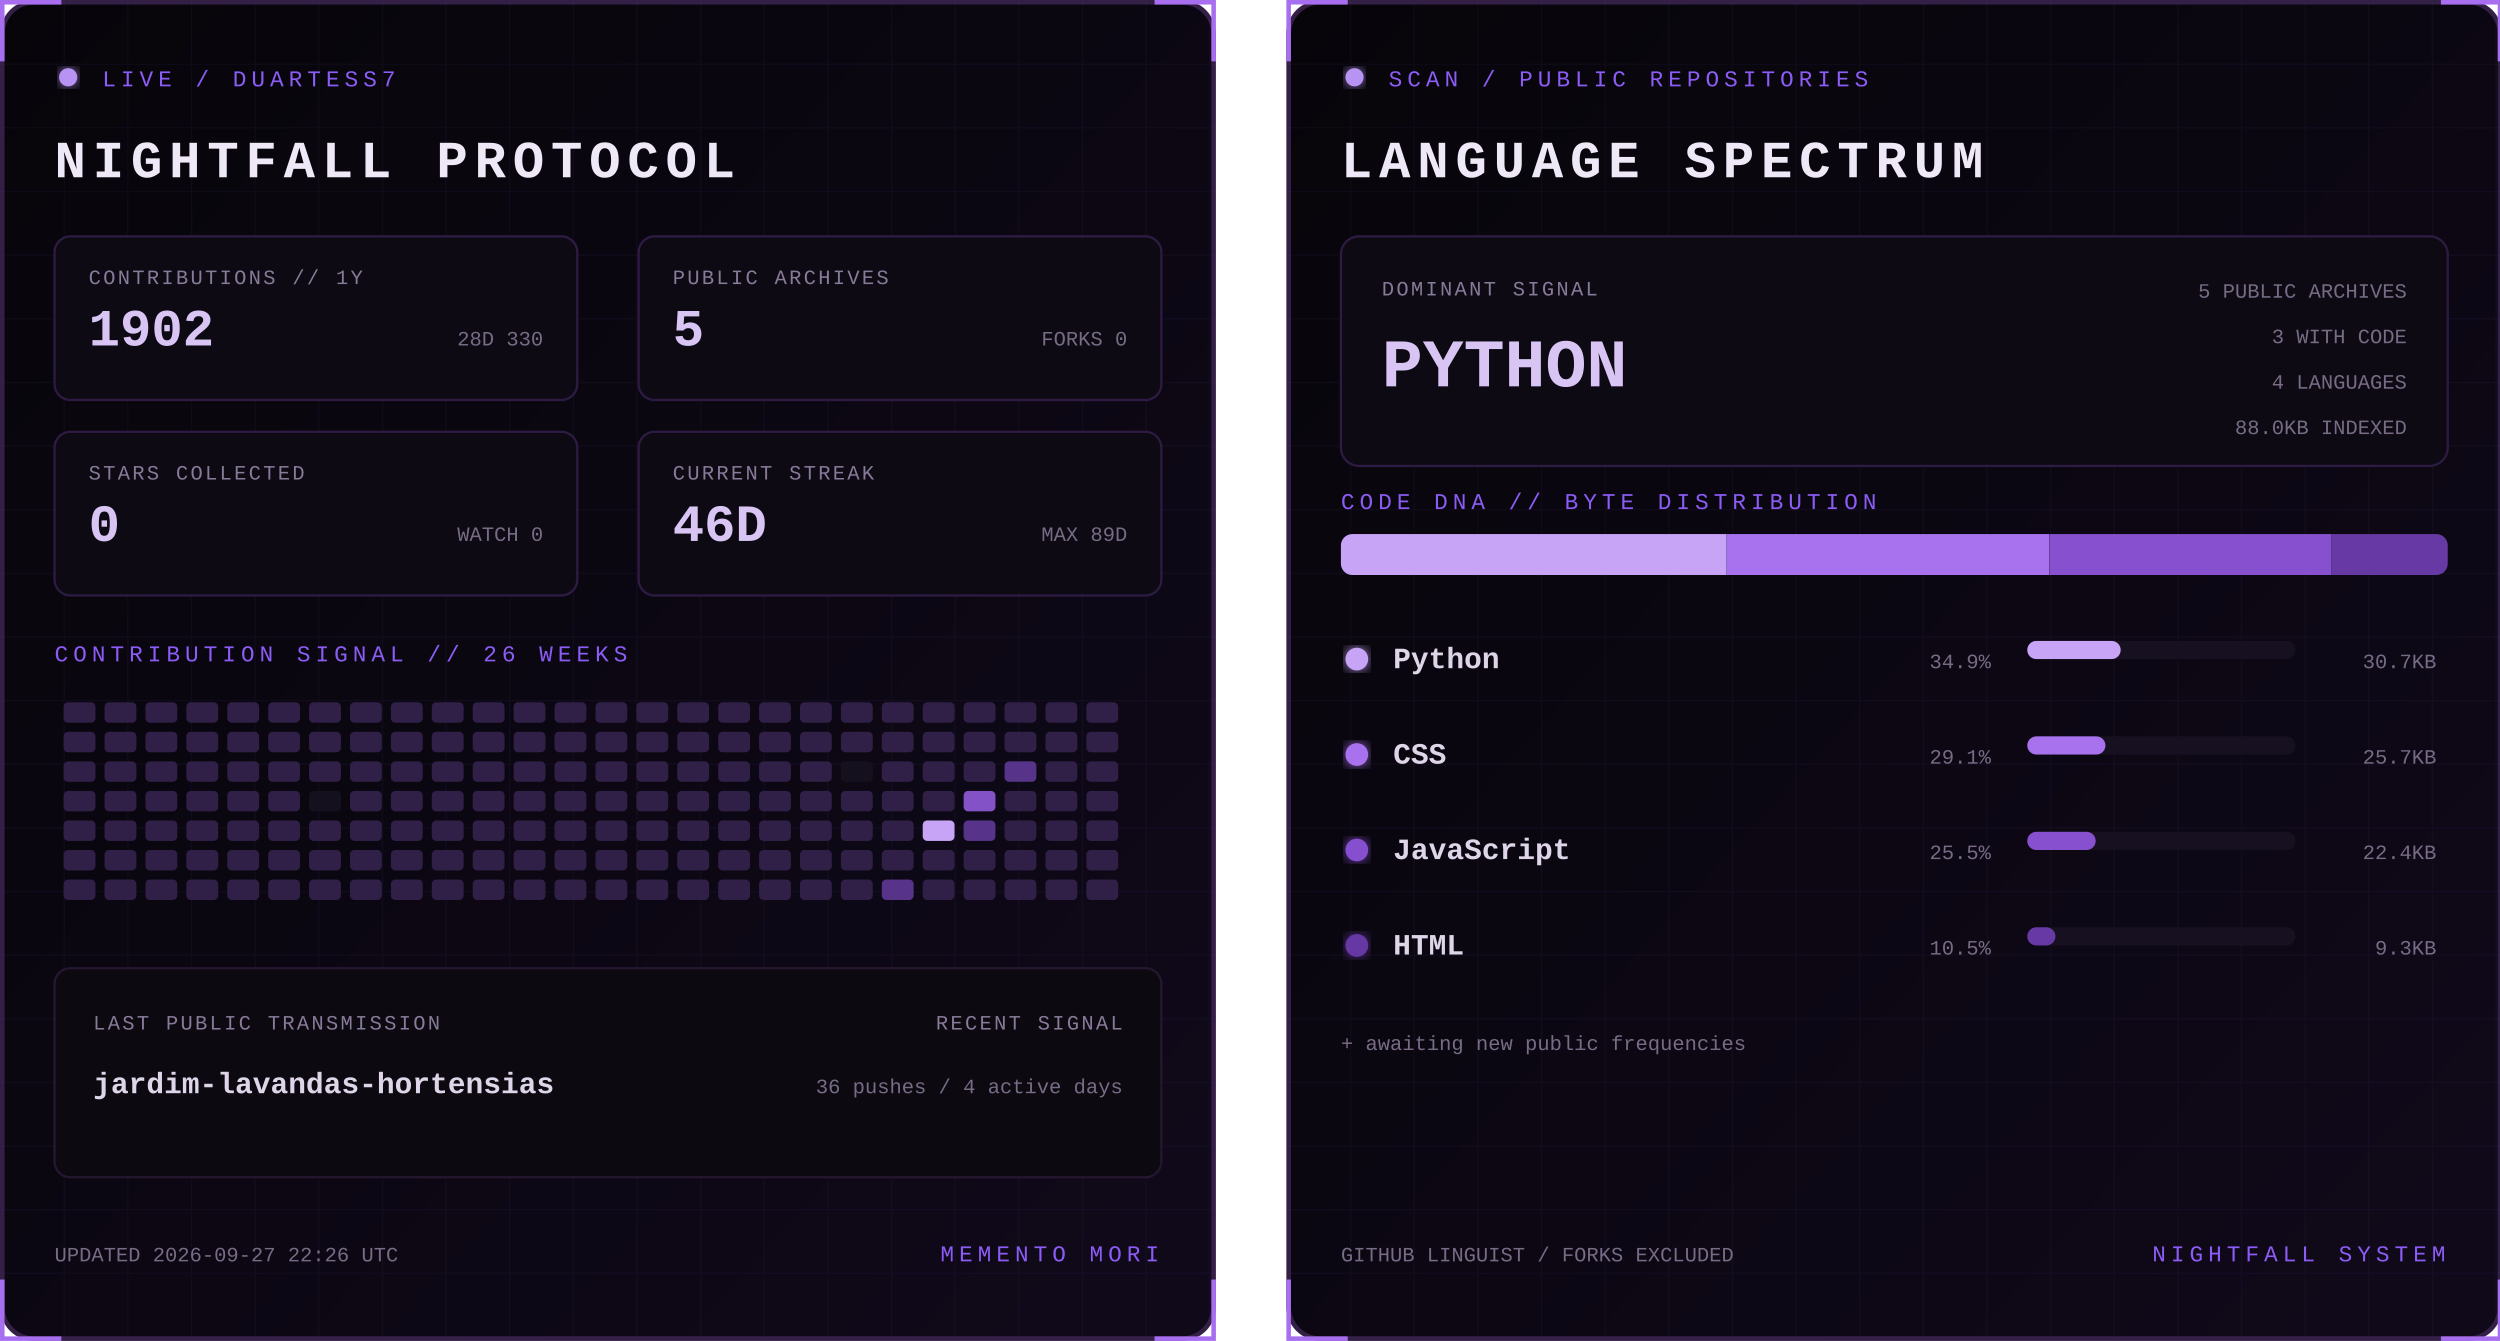
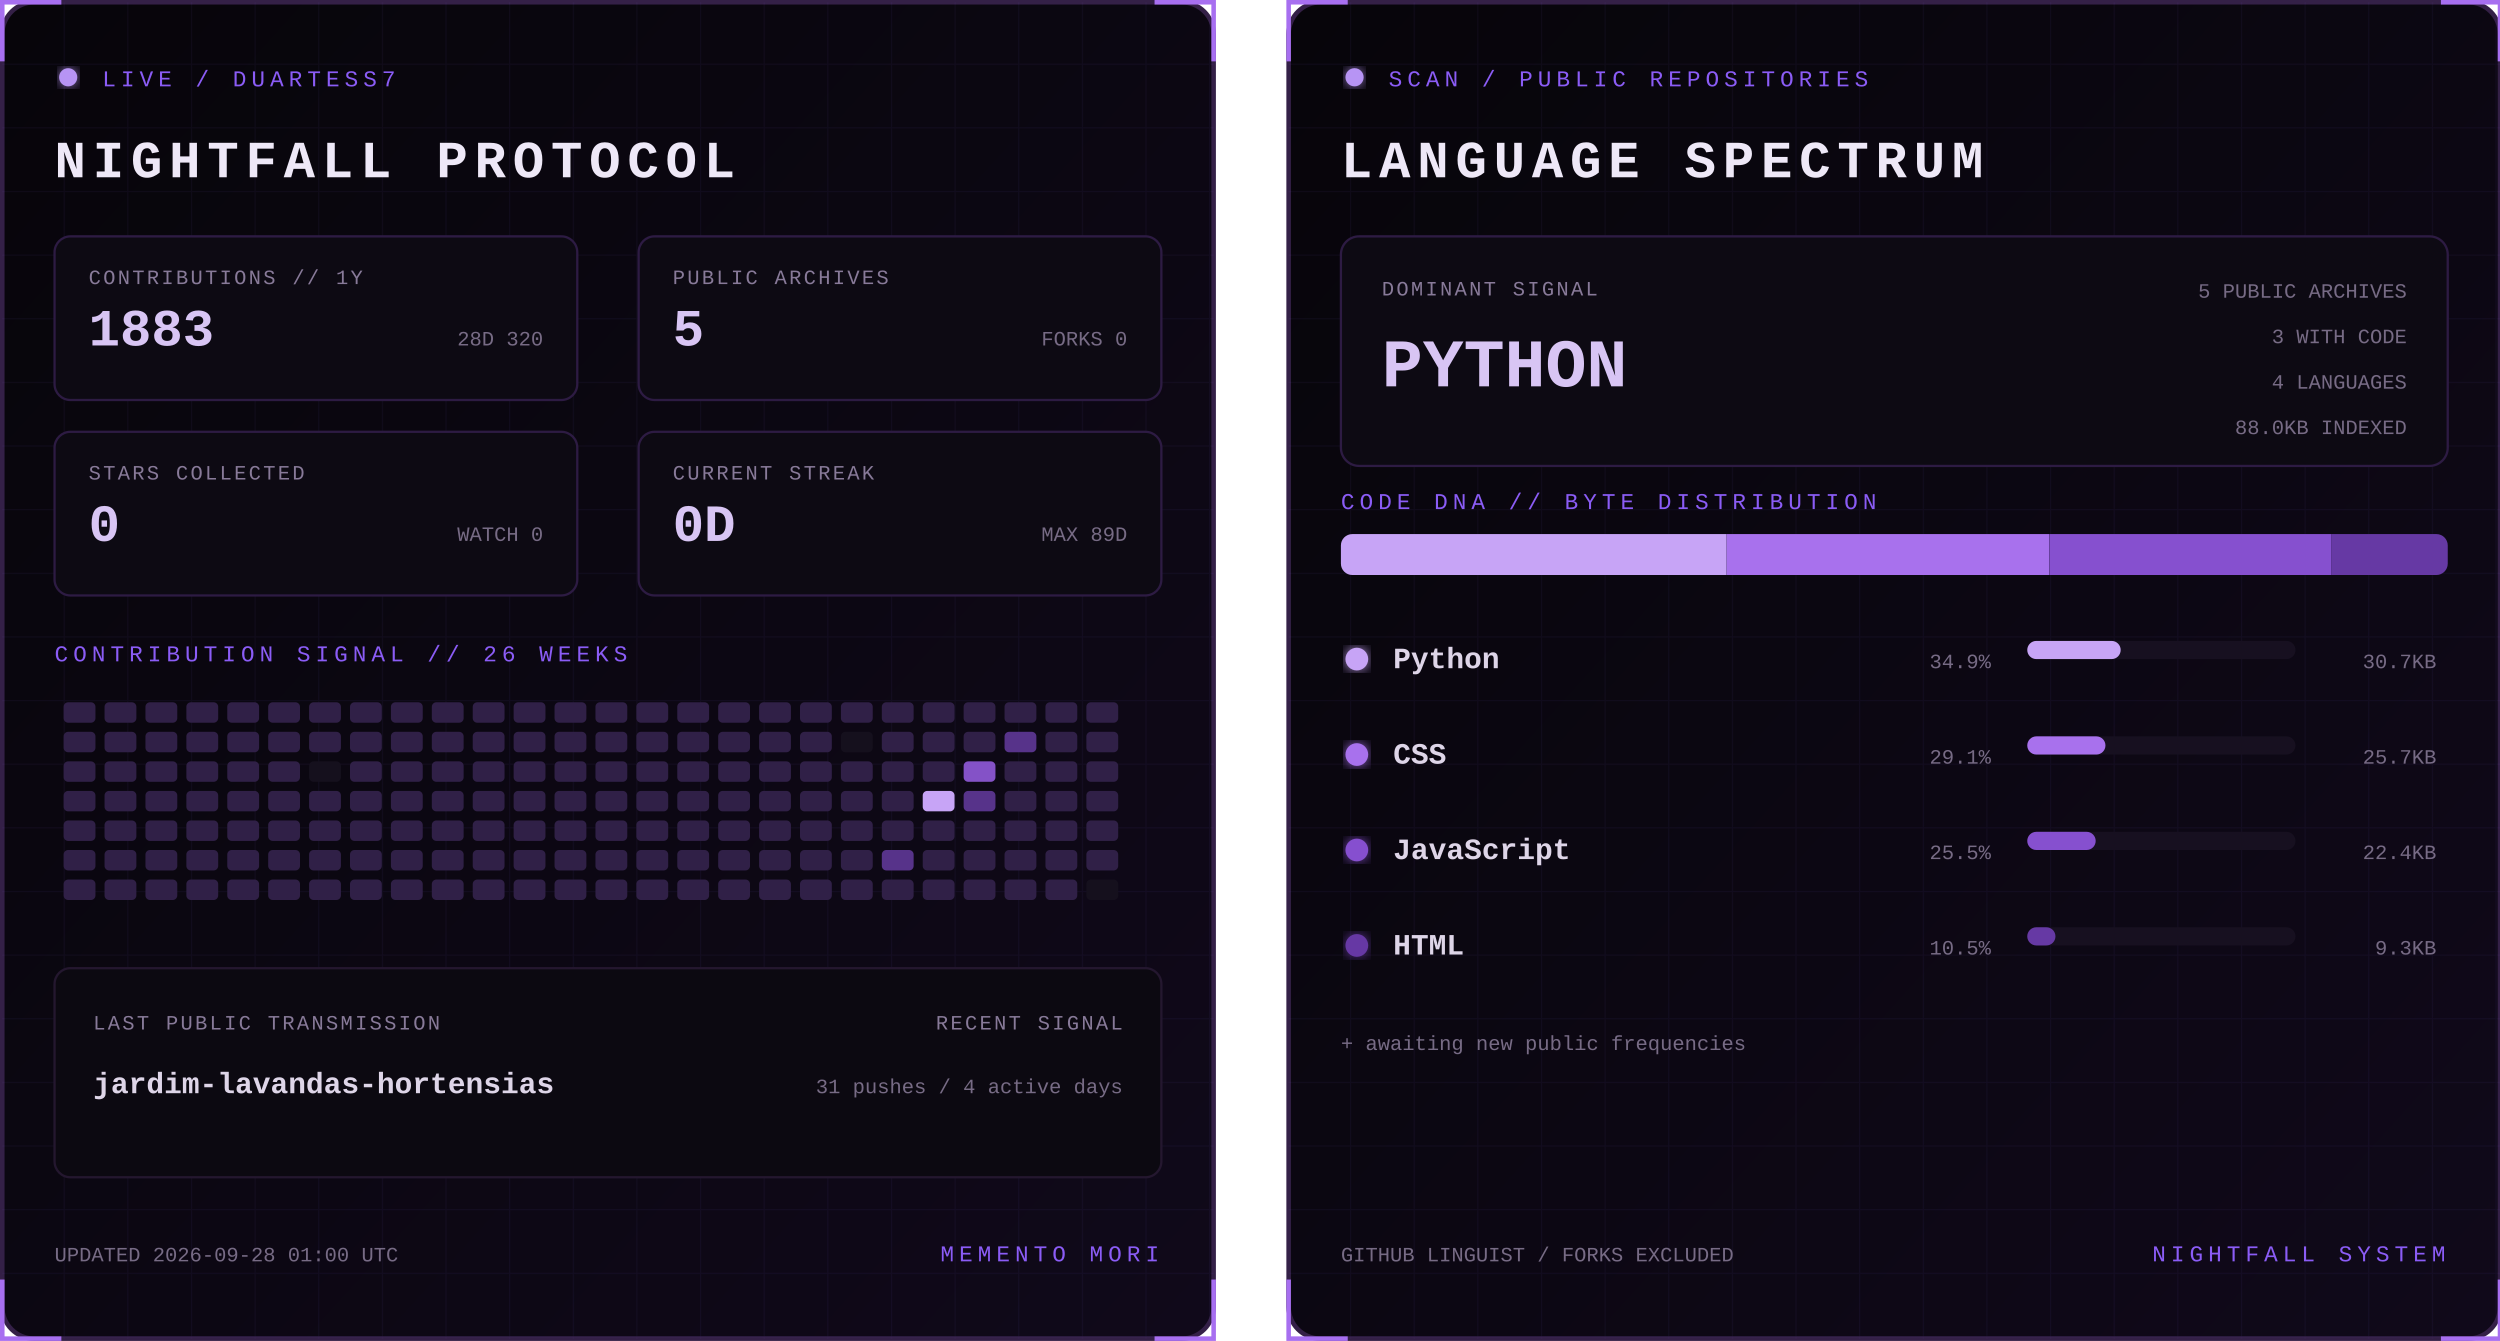
<svg xmlns="http://www.w3.org/2000/svg" width="1100" height="590" viewBox="0 0 1100 590" role="img" aria-labelledby="title desc">
  <defs>
    <linearGradient id="bg" x1="0" y1="0" x2="1" y2="1">
      <stop stop-color="#07050a" />
      <stop offset="1" stop-color="#10091a" />
    </linearGradient>
    <filter id="glow">
      <feGaussianBlur stdDeviation="3" result="b" />
      <feMerge>
        <feMergeNode in="b" />
        <feMergeNode in="SourceGraphic" />
      </feMerge>
    </filter>
    <pattern id="grid" width="28" height="28" patternUnits="userSpaceOnUse">
      <path d="M28 0H0V28" fill="none" stroke="#8b5cf6" stroke-opacity=".055" />
    </pattern>
    <clipPath id="dna">
      <rect x="24" y="235" width="487" height="18" rx="5" />
    </clipPath>
    <style>
      text { font-family: Consolas, 'Courier New', monospace; }
      .kicker { fill:#8b5cf6; font-size:10px; letter-spacing:2.2px; }
      .title { fill:#eee8f7; font-size:23px; font-weight:700; letter-spacing:3px; }
      .label { fill:#887a99; font-size:9px; letter-spacing:1px; }
      .stat { fill:#d8c5f4; font-size:23px; font-weight:700; }
      .detail,.pct { fill:#776b85; font-size:9px; }
      .lang { fill:#ded5e8; font-size:13px; font-weight:700; }
      .hero { fill:#d8c5f4; font-size:30px; font-weight:700; }
      .blink { animation:blink 1.6s step-end infinite; }
      @keyframes blink { 50% { opacity:.25 } }
    </style>
  </defs>
  <g>
    <rect x="1" y="1" width="533" height="588" rx="14" fill="url(#bg)" stroke="#342047" stroke-width="2" />
    <rect x="1" y="1" width="533" height="588" rx="14" fill="url(#grid)" />
    <path d="M27 1H1v26 M508 1h26v26 M534 563v26h-26 M27 589H1v-26" stroke="#a76ff0" stroke-width="2" fill="none" />
    <circle cx="30" cy="34" r="4" fill="#b794f4" filter="url(#glow)" class="blink" />
    <text x="45" y="38" class="kicker">LIVE / DUARTESS7</text>
    <text x="24" y="78" class="title">NIGHTFALL PROTOCOL</text>
    <g transform="translate(24 104)">
      <rect width="230" height="72" rx="7" fill="#0d0a13" stroke="#2d1b43" />
      <text x="15" y="21" class="label">CONTRIBUTIONS // 1Y</text>
-       <text x="15" y="48" class="stat">1902</text>
-       <text x="215" y="48" text-anchor="end" class="detail">28D 330</text>
+       <text x="15" y="48" class="stat">1883</text>
+       <text x="215" y="48" text-anchor="end" class="detail">28D 320</text>
    </g>
    <g transform="translate(281 104)">
      <rect width="230" height="72" rx="7" fill="#0d0a13" stroke="#2d1b43" />
      <text x="15" y="21" class="label">PUBLIC ARCHIVES</text>
      <text x="15" y="48" class="stat">5</text>
      <text x="215" y="48" text-anchor="end" class="detail">FORKS 0</text>
    </g>
    <g transform="translate(24 190)">
      <rect width="230" height="72" rx="7" fill="#0d0a13" stroke="#2d1b43" />
      <text x="15" y="21" class="label">STARS COLLECTED</text>
      <text x="15" y="48" class="stat">0</text>
      <text x="215" y="48" text-anchor="end" class="detail">WATCH 0</text>
    </g>
    <g transform="translate(281 190)">
      <rect width="230" height="72" rx="7" fill="#0d0a13" stroke="#2d1b43" />
      <text x="15" y="21" class="label">CURRENT STREAK</text>
-       <text x="15" y="48" class="stat">46D</text>
+       <text x="15" y="48" class="stat">0D</text>
      <text x="215" y="48" text-anchor="end" class="detail">MAX 89D</text>
    </g>
    <text x="24" y="291" class="kicker">CONTRIBUTION SIGNAL // 26 WEEKS</text>
    <g>
      <rect x="28" y="309" width="14" height="9" rx="2" fill="#302047" />
      <rect x="28" y="322" width="14" height="9" rx="2" fill="#302047" />
      <rect x="28" y="335" width="14" height="9" rx="2" fill="#302047" />
      <rect x="28" y="348" width="14" height="9" rx="2" fill="#302047" />
      <rect x="28" y="361" width="14" height="9" rx="2" fill="#302047" />
      <rect x="28" y="374" width="14" height="9" rx="2" fill="#302047" />
      <rect x="28" y="387" width="14" height="9" rx="2" fill="#302047" />
      <rect x="46" y="309" width="14" height="9" rx="2" fill="#302047" />
      <rect x="46" y="322" width="14" height="9" rx="2" fill="#302047" />
      <rect x="46" y="335" width="14" height="9" rx="2" fill="#302047" />
      <rect x="46" y="348" width="14" height="9" rx="2" fill="#302047" />
      <rect x="46" y="361" width="14" height="9" rx="2" fill="#302047" />
      <rect x="46" y="374" width="14" height="9" rx="2" fill="#302047" />
      <rect x="46" y="387" width="14" height="9" rx="2" fill="#302047" />
      <rect x="64" y="309" width="14" height="9" rx="2" fill="#302047" />
      <rect x="64" y="322" width="14" height="9" rx="2" fill="#302047" />
      <rect x="64" y="335" width="14" height="9" rx="2" fill="#302047" />
      <rect x="64" y="348" width="14" height="9" rx="2" fill="#302047" />
      <rect x="64" y="361" width="14" height="9" rx="2" fill="#302047" />
      <rect x="64" y="374" width="14" height="9" rx="2" fill="#302047" />
      <rect x="64" y="387" width="14" height="9" rx="2" fill="#302047" />
      <rect x="82" y="309" width="14" height="9" rx="2" fill="#302047" />
      <rect x="82" y="322" width="14" height="9" rx="2" fill="#302047" />
      <rect x="82" y="335" width="14" height="9" rx="2" fill="#302047" />
      <rect x="82" y="348" width="14" height="9" rx="2" fill="#302047" />
      <rect x="82" y="361" width="14" height="9" rx="2" fill="#302047" />
      <rect x="82" y="374" width="14" height="9" rx="2" fill="#302047" />
      <rect x="82" y="387" width="14" height="9" rx="2" fill="#302047" />
      <rect x="100" y="309" width="14" height="9" rx="2" fill="#302047" />
      <rect x="100" y="322" width="14" height="9" rx="2" fill="#302047" />
      <rect x="100" y="335" width="14" height="9" rx="2" fill="#302047" />
      <rect x="100" y="348" width="14" height="9" rx="2" fill="#302047" />
      <rect x="100" y="361" width="14" height="9" rx="2" fill="#302047" />
      <rect x="100" y="374" width="14" height="9" rx="2" fill="#302047" />
      <rect x="100" y="387" width="14" height="9" rx="2" fill="#302047" />
      <rect x="118" y="309" width="14" height="9" rx="2" fill="#302047" />
      <rect x="118" y="322" width="14" height="9" rx="2" fill="#302047" />
      <rect x="118" y="335" width="14" height="9" rx="2" fill="#302047" />
      <rect x="118" y="348" width="14" height="9" rx="2" fill="#302047" />
      <rect x="118" y="361" width="14" height="9" rx="2" fill="#302047" />
      <rect x="118" y="374" width="14" height="9" rx="2" fill="#302047" />
      <rect x="118" y="387" width="14" height="9" rx="2" fill="#302047" />
      <rect x="136" y="309" width="14" height="9" rx="2" fill="#302047" />
      <rect x="136" y="322" width="14" height="9" rx="2" fill="#302047" />
-       <rect x="136" y="335" width="14" height="9" rx="2" fill="#302047" />
-       <rect x="136" y="348" width="14" height="9" rx="2" fill="#15101d" />
+       <rect x="136" y="335" width="14" height="9" rx="2" fill="#15101d" />
+       <rect x="136" y="348" width="14" height="9" rx="2" fill="#302047" />
      <rect x="136" y="361" width="14" height="9" rx="2" fill="#302047" />
      <rect x="136" y="374" width="14" height="9" rx="2" fill="#302047" />
      <rect x="136" y="387" width="14" height="9" rx="2" fill="#302047" />
      <rect x="154" y="309" width="14" height="9" rx="2" fill="#302047" />
      <rect x="154" y="322" width="14" height="9" rx="2" fill="#302047" />
      <rect x="154" y="335" width="14" height="9" rx="2" fill="#302047" />
      <rect x="154" y="348" width="14" height="9" rx="2" fill="#302047" />
      <rect x="154" y="361" width="14" height="9" rx="2" fill="#302047" />
      <rect x="154" y="374" width="14" height="9" rx="2" fill="#302047" />
      <rect x="154" y="387" width="14" height="9" rx="2" fill="#302047" />
      <rect x="172" y="309" width="14" height="9" rx="2" fill="#302047" />
      <rect x="172" y="322" width="14" height="9" rx="2" fill="#302047" />
      <rect x="172" y="335" width="14" height="9" rx="2" fill="#302047" />
      <rect x="172" y="348" width="14" height="9" rx="2" fill="#302047" />
      <rect x="172" y="361" width="14" height="9" rx="2" fill="#302047" />
      <rect x="172" y="374" width="14" height="9" rx="2" fill="#302047" />
      <rect x="172" y="387" width="14" height="9" rx="2" fill="#302047" />
      <rect x="190" y="309" width="14" height="9" rx="2" fill="#302047" />
      <rect x="190" y="322" width="14" height="9" rx="2" fill="#302047" />
      <rect x="190" y="335" width="14" height="9" rx="2" fill="#302047" />
      <rect x="190" y="348" width="14" height="9" rx="2" fill="#302047" />
      <rect x="190" y="361" width="14" height="9" rx="2" fill="#302047" />
      <rect x="190" y="374" width="14" height="9" rx="2" fill="#302047" />
      <rect x="190" y="387" width="14" height="9" rx="2" fill="#302047" />
      <rect x="208" y="309" width="14" height="9" rx="2" fill="#302047" />
      <rect x="208" y="322" width="14" height="9" rx="2" fill="#302047" />
      <rect x="208" y="335" width="14" height="9" rx="2" fill="#302047" />
      <rect x="208" y="348" width="14" height="9" rx="2" fill="#302047" />
      <rect x="208" y="361" width="14" height="9" rx="2" fill="#302047" />
      <rect x="208" y="374" width="14" height="9" rx="2" fill="#302047" />
      <rect x="208" y="387" width="14" height="9" rx="2" fill="#302047" />
      <rect x="226" y="309" width="14" height="9" rx="2" fill="#302047" />
      <rect x="226" y="322" width="14" height="9" rx="2" fill="#302047" />
      <rect x="226" y="335" width="14" height="9" rx="2" fill="#302047" />
      <rect x="226" y="348" width="14" height="9" rx="2" fill="#302047" />
      <rect x="226" y="361" width="14" height="9" rx="2" fill="#302047" />
      <rect x="226" y="374" width="14" height="9" rx="2" fill="#302047" />
      <rect x="226" y="387" width="14" height="9" rx="2" fill="#302047" />
      <rect x="244" y="309" width="14" height="9" rx="2" fill="#302047" />
      <rect x="244" y="322" width="14" height="9" rx="2" fill="#302047" />
      <rect x="244" y="335" width="14" height="9" rx="2" fill="#302047" />
      <rect x="244" y="348" width="14" height="9" rx="2" fill="#302047" />
      <rect x="244" y="361" width="14" height="9" rx="2" fill="#302047" />
      <rect x="244" y="374" width="14" height="9" rx="2" fill="#302047" />
      <rect x="244" y="387" width="14" height="9" rx="2" fill="#302047" />
      <rect x="262" y="309" width="14" height="9" rx="2" fill="#302047" />
      <rect x="262" y="322" width="14" height="9" rx="2" fill="#302047" />
      <rect x="262" y="335" width="14" height="9" rx="2" fill="#302047" />
      <rect x="262" y="348" width="14" height="9" rx="2" fill="#302047" />
      <rect x="262" y="361" width="14" height="9" rx="2" fill="#302047" />
      <rect x="262" y="374" width="14" height="9" rx="2" fill="#302047" />
      <rect x="262" y="387" width="14" height="9" rx="2" fill="#302047" />
      <rect x="280" y="309" width="14" height="9" rx="2" fill="#302047" />
      <rect x="280" y="322" width="14" height="9" rx="2" fill="#302047" />
      <rect x="280" y="335" width="14" height="9" rx="2" fill="#302047" />
      <rect x="280" y="348" width="14" height="9" rx="2" fill="#302047" />
      <rect x="280" y="361" width="14" height="9" rx="2" fill="#302047" />
      <rect x="280" y="374" width="14" height="9" rx="2" fill="#302047" />
      <rect x="280" y="387" width="14" height="9" rx="2" fill="#302047" />
      <rect x="298" y="309" width="14" height="9" rx="2" fill="#302047" />
      <rect x="298" y="322" width="14" height="9" rx="2" fill="#302047" />
      <rect x="298" y="335" width="14" height="9" rx="2" fill="#302047" />
      <rect x="298" y="348" width="14" height="9" rx="2" fill="#302047" />
      <rect x="298" y="361" width="14" height="9" rx="2" fill="#302047" />
      <rect x="298" y="374" width="14" height="9" rx="2" fill="#302047" />
      <rect x="298" y="387" width="14" height="9" rx="2" fill="#302047" />
      <rect x="316" y="309" width="14" height="9" rx="2" fill="#302047" />
      <rect x="316" y="322" width="14" height="9" rx="2" fill="#302047" />
      <rect x="316" y="335" width="14" height="9" rx="2" fill="#302047" />
      <rect x="316" y="348" width="14" height="9" rx="2" fill="#302047" />
      <rect x="316" y="361" width="14" height="9" rx="2" fill="#302047" />
      <rect x="316" y="374" width="14" height="9" rx="2" fill="#302047" />
      <rect x="316" y="387" width="14" height="9" rx="2" fill="#302047" />
      <rect x="334" y="309" width="14" height="9" rx="2" fill="#302047" />
      <rect x="334" y="322" width="14" height="9" rx="2" fill="#302047" />
      <rect x="334" y="335" width="14" height="9" rx="2" fill="#302047" />
      <rect x="334" y="348" width="14" height="9" rx="2" fill="#302047" />
      <rect x="334" y="361" width="14" height="9" rx="2" fill="#302047" />
      <rect x="334" y="374" width="14" height="9" rx="2" fill="#302047" />
      <rect x="334" y="387" width="14" height="9" rx="2" fill="#302047" />
      <rect x="352" y="309" width="14" height="9" rx="2" fill="#302047" />
      <rect x="352" y="322" width="14" height="9" rx="2" fill="#302047" />
      <rect x="352" y="335" width="14" height="9" rx="2" fill="#302047" />
      <rect x="352" y="348" width="14" height="9" rx="2" fill="#302047" />
      <rect x="352" y="361" width="14" height="9" rx="2" fill="#302047" />
      <rect x="352" y="374" width="14" height="9" rx="2" fill="#302047" />
      <rect x="352" y="387" width="14" height="9" rx="2" fill="#302047" />
      <rect x="370" y="309" width="14" height="9" rx="2" fill="#302047" />
-       <rect x="370" y="322" width="14" height="9" rx="2" fill="#302047" />
-       <rect x="370" y="335" width="14" height="9" rx="2" fill="#15101d" />
+       <rect x="370" y="322" width="14" height="9" rx="2" fill="#15101d" />
+       <rect x="370" y="335" width="14" height="9" rx="2" fill="#302047" />
      <rect x="370" y="348" width="14" height="9" rx="2" fill="#302047" />
      <rect x="370" y="361" width="14" height="9" rx="2" fill="#302047" />
      <rect x="370" y="374" width="14" height="9" rx="2" fill="#302047" />
      <rect x="370" y="387" width="14" height="9" rx="2" fill="#302047" />
      <rect x="388" y="309" width="14" height="9" rx="2" fill="#302047" />
      <rect x="388" y="322" width="14" height="9" rx="2" fill="#302047" />
      <rect x="388" y="335" width="14" height="9" rx="2" fill="#302047" />
      <rect x="388" y="348" width="14" height="9" rx="2" fill="#302047" />
      <rect x="388" y="361" width="14" height="9" rx="2" fill="#302047" />
-       <rect x="388" y="374" width="14" height="9" rx="2" fill="#302047" />
-       <rect x="388" y="387" width="14" height="9" rx="2" fill="#57338a" />
+       <rect x="388" y="374" width="14" height="9" rx="2" fill="#57338a" />
+       <rect x="388" y="387" width="14" height="9" rx="2" fill="#302047" />
      <rect x="406" y="309" width="14" height="9" rx="2" fill="#302047" />
      <rect x="406" y="322" width="14" height="9" rx="2" fill="#302047" />
      <rect x="406" y="335" width="14" height="9" rx="2" fill="#302047" />
-       <rect x="406" y="348" width="14" height="9" rx="2" fill="#302047" />
-       <rect x="406" y="361" width="14" height="9" rx="2" fill="#c7a4f6" />
+       <rect x="406" y="348" width="14" height="9" rx="2" fill="#c7a4f6" />
+       <rect x="406" y="361" width="14" height="9" rx="2" fill="#302047" />
      <rect x="406" y="374" width="14" height="9" rx="2" fill="#302047" />
      <rect x="406" y="387" width="14" height="9" rx="2" fill="#302047" />
      <rect x="424" y="309" width="14" height="9" rx="2" fill="#302047" />
      <rect x="424" y="322" width="14" height="9" rx="2" fill="#302047" />
-       <rect x="424" y="335" width="14" height="9" rx="2" fill="#302047" />
-       <rect x="424" y="348" width="14" height="9" rx="2" fill="#8452c7" />
-       <rect x="424" y="361" width="14" height="9" rx="2" fill="#57338a" />
+       <rect x="424" y="335" width="14" height="9" rx="2" fill="#8452c7" />
+       <rect x="424" y="348" width="14" height="9" rx="2" fill="#57338a" />
+       <rect x="424" y="361" width="14" height="9" rx="2" fill="#302047" />
      <rect x="424" y="374" width="14" height="9" rx="2" fill="#302047" />
      <rect x="424" y="387" width="14" height="9" rx="2" fill="#302047" />
      <rect x="442" y="309" width="14" height="9" rx="2" fill="#302047" />
-       <rect x="442" y="322" width="14" height="9" rx="2" fill="#302047" />
-       <rect x="442" y="335" width="14" height="9" rx="2" fill="#57338a" />
+       <rect x="442" y="322" width="14" height="9" rx="2" fill="#57338a" />
+       <rect x="442" y="335" width="14" height="9" rx="2" fill="#302047" />
      <rect x="442" y="348" width="14" height="9" rx="2" fill="#302047" />
      <rect x="442" y="361" width="14" height="9" rx="2" fill="#302047" />
      <rect x="442" y="374" width="14" height="9" rx="2" fill="#302047" />
      <rect x="442" y="387" width="14" height="9" rx="2" fill="#302047" />
      <rect x="460" y="309" width="14" height="9" rx="2" fill="#302047" />
      <rect x="460" y="322" width="14" height="9" rx="2" fill="#302047" />
      <rect x="460" y="335" width="14" height="9" rx="2" fill="#302047" />
      <rect x="460" y="348" width="14" height="9" rx="2" fill="#302047" />
      <rect x="460" y="361" width="14" height="9" rx="2" fill="#302047" />
      <rect x="460" y="374" width="14" height="9" rx="2" fill="#302047" />
      <rect x="460" y="387" width="14" height="9" rx="2" fill="#302047" />
      <rect x="478" y="309" width="14" height="9" rx="2" fill="#302047" />
      <rect x="478" y="322" width="14" height="9" rx="2" fill="#302047" />
      <rect x="478" y="335" width="14" height="9" rx="2" fill="#302047" />
      <rect x="478" y="348" width="14" height="9" rx="2" fill="#302047" />
      <rect x="478" y="361" width="14" height="9" rx="2" fill="#302047" />
      <rect x="478" y="374" width="14" height="9" rx="2" fill="#302047" />
-       <rect x="478" y="387" width="14" height="9" rx="2" fill="#302047" />
+       <rect x="478" y="387" width="14" height="9" rx="2" fill="#15101d" />
    </g>
    <rect x="24" y="426" width="487" height="92" rx="7" fill="#0c0911" stroke="#24172f" />
    <text x="41" y="453" class="label">LAST PUBLIC TRANSMISSION</text>
    <text x="41" y="481" class="lang">jardim-lavandas-hortensias</text>
    <text x="494" y="453" text-anchor="end" class="label">RECENT SIGNAL</text>
-     <text x="494" y="481" text-anchor="end" class="detail">36 pushes / 4 active days</text>
-     <text x="24" y="555" class="detail">UPDATED 2026-09-27 22:26 UTC</text>
+     <text x="494" y="481" text-anchor="end" class="detail">31 pushes / 4 active days</text>
+     <text x="24" y="555" class="detail">UPDATED 2026-09-28 01:00 UTC</text>
    <text x="510" y="555" text-anchor="end" class="kicker">MEMENTO MORI</text>
  </g>
  <g transform="translate(566)">
    <rect x="1" y="1" width="533" height="588" rx="14" fill="url(#bg)" stroke="#342047" stroke-width="2" />
    <rect x="1" y="1" width="533" height="588" rx="14" fill="url(#grid)" />
    <path d="M27 1H1v26 M508 1h26v26 M534 563v26h-26 M27 589H1v-26" stroke="#a76ff0" stroke-width="2" fill="none" />
    <circle cx="30" cy="34" r="4" fill="#b794f4" filter="url(#glow)" class="blink" />
    <text x="45" y="38" class="kicker">SCAN / PUBLIC REPOSITORIES</text>
    <text x="24" y="78" class="title">LANGUAGE SPECTRUM</text>
    <rect x="24" y="104" width="487" height="101" rx="8" fill="#0d0a13" stroke="#2d1b43" />
    <text x="42" y="130" class="label">DOMINANT SIGNAL</text>
    <text x="42" y="170" class="hero">PYTHON</text>
    <text x="493" y="131" text-anchor="end" class="detail">5 PUBLIC ARCHIVES</text>
    <text x="493" y="151" text-anchor="end" class="detail">3 WITH CODE</text>
    <text x="493" y="171" text-anchor="end" class="detail">4 LANGUAGES</text>
    <text x="493" y="191" text-anchor="end" class="detail">88.0KB INDEXED</text>
    <text x="24" y="224" class="kicker">CODE DNA // BYTE DISTRIBUTION</text>
    <rect x="24" y="235" width="487" height="18" rx="5" fill="#171020" />
    <g clip-path="url(#dna)">
      <rect x="24.0" y="235" width="169.7" height="18" fill="#c7a4f6" />
      <rect x="193.7" y="235" width="141.9" height="18" fill="#a871ed" />
      <rect x="335.7" y="235" width="124.0" height="18" fill="#8650cf" />
      <rect x="459.7" y="235" width="51.3" height="18" fill="#6639a4" />
    </g>
    <circle cx="31" cy="290" r="5" fill="#c7a4f6" filter="url(#glow)" />
    <text x="47" y="294" class="lang">Python</text>
    <text x="310" y="294" text-anchor="end" class="pct">34.9%</text>
    <rect x="326" y="282" width="118" height="8" rx="4" fill="#171020" />
    <rect x="326" y="282" width="41.1" height="8" rx="4" fill="#c7a4f6" />
    <text x="506" y="294" text-anchor="end" class="detail">30.7KB</text>
    <circle cx="31" cy="332" r="5" fill="#a871ed" filter="url(#glow)" />
    <text x="47" y="336" class="lang">CSS</text>
    <text x="310" y="336" text-anchor="end" class="pct">29.1%</text>
    <rect x="326" y="324" width="118" height="8" rx="4" fill="#171020" />
    <rect x="326" y="324" width="34.4" height="8" rx="4" fill="#a871ed" />
    <text x="506" y="336" text-anchor="end" class="detail">25.7KB</text>
    <circle cx="31" cy="374" r="5" fill="#8650cf" filter="url(#glow)" />
    <text x="47" y="378" class="lang">JavaScript</text>
    <text x="310" y="378" text-anchor="end" class="pct">25.5%</text>
    <rect x="326" y="366" width="118" height="8" rx="4" fill="#171020" />
    <rect x="326" y="366" width="30.1" height="8" rx="4" fill="#8650cf" />
    <text x="506" y="378" text-anchor="end" class="detail">22.4KB</text>
    <circle cx="31" cy="416" r="5" fill="#6639a4" filter="url(#glow)" />
    <text x="47" y="420" class="lang">HTML</text>
    <text x="310" y="420" text-anchor="end" class="pct">10.5%</text>
    <rect x="326" y="408" width="118" height="8" rx="4" fill="#171020" />
    <rect x="326" y="408" width="12.4" height="8" rx="4" fill="#6639a4" />
    <text x="506" y="420" text-anchor="end" class="detail">9.3KB</text>
    <text x="24" y="462" class="detail">+ awaiting new public frequencies</text>
    <text x="24" y="555" class="detail">GITHUB LINGUIST / FORKS EXCLUDED</text>
    <text x="510" y="555" text-anchor="end" class="kicker">NIGHTFALL SYSTEM</text>
  </g>
</svg>
